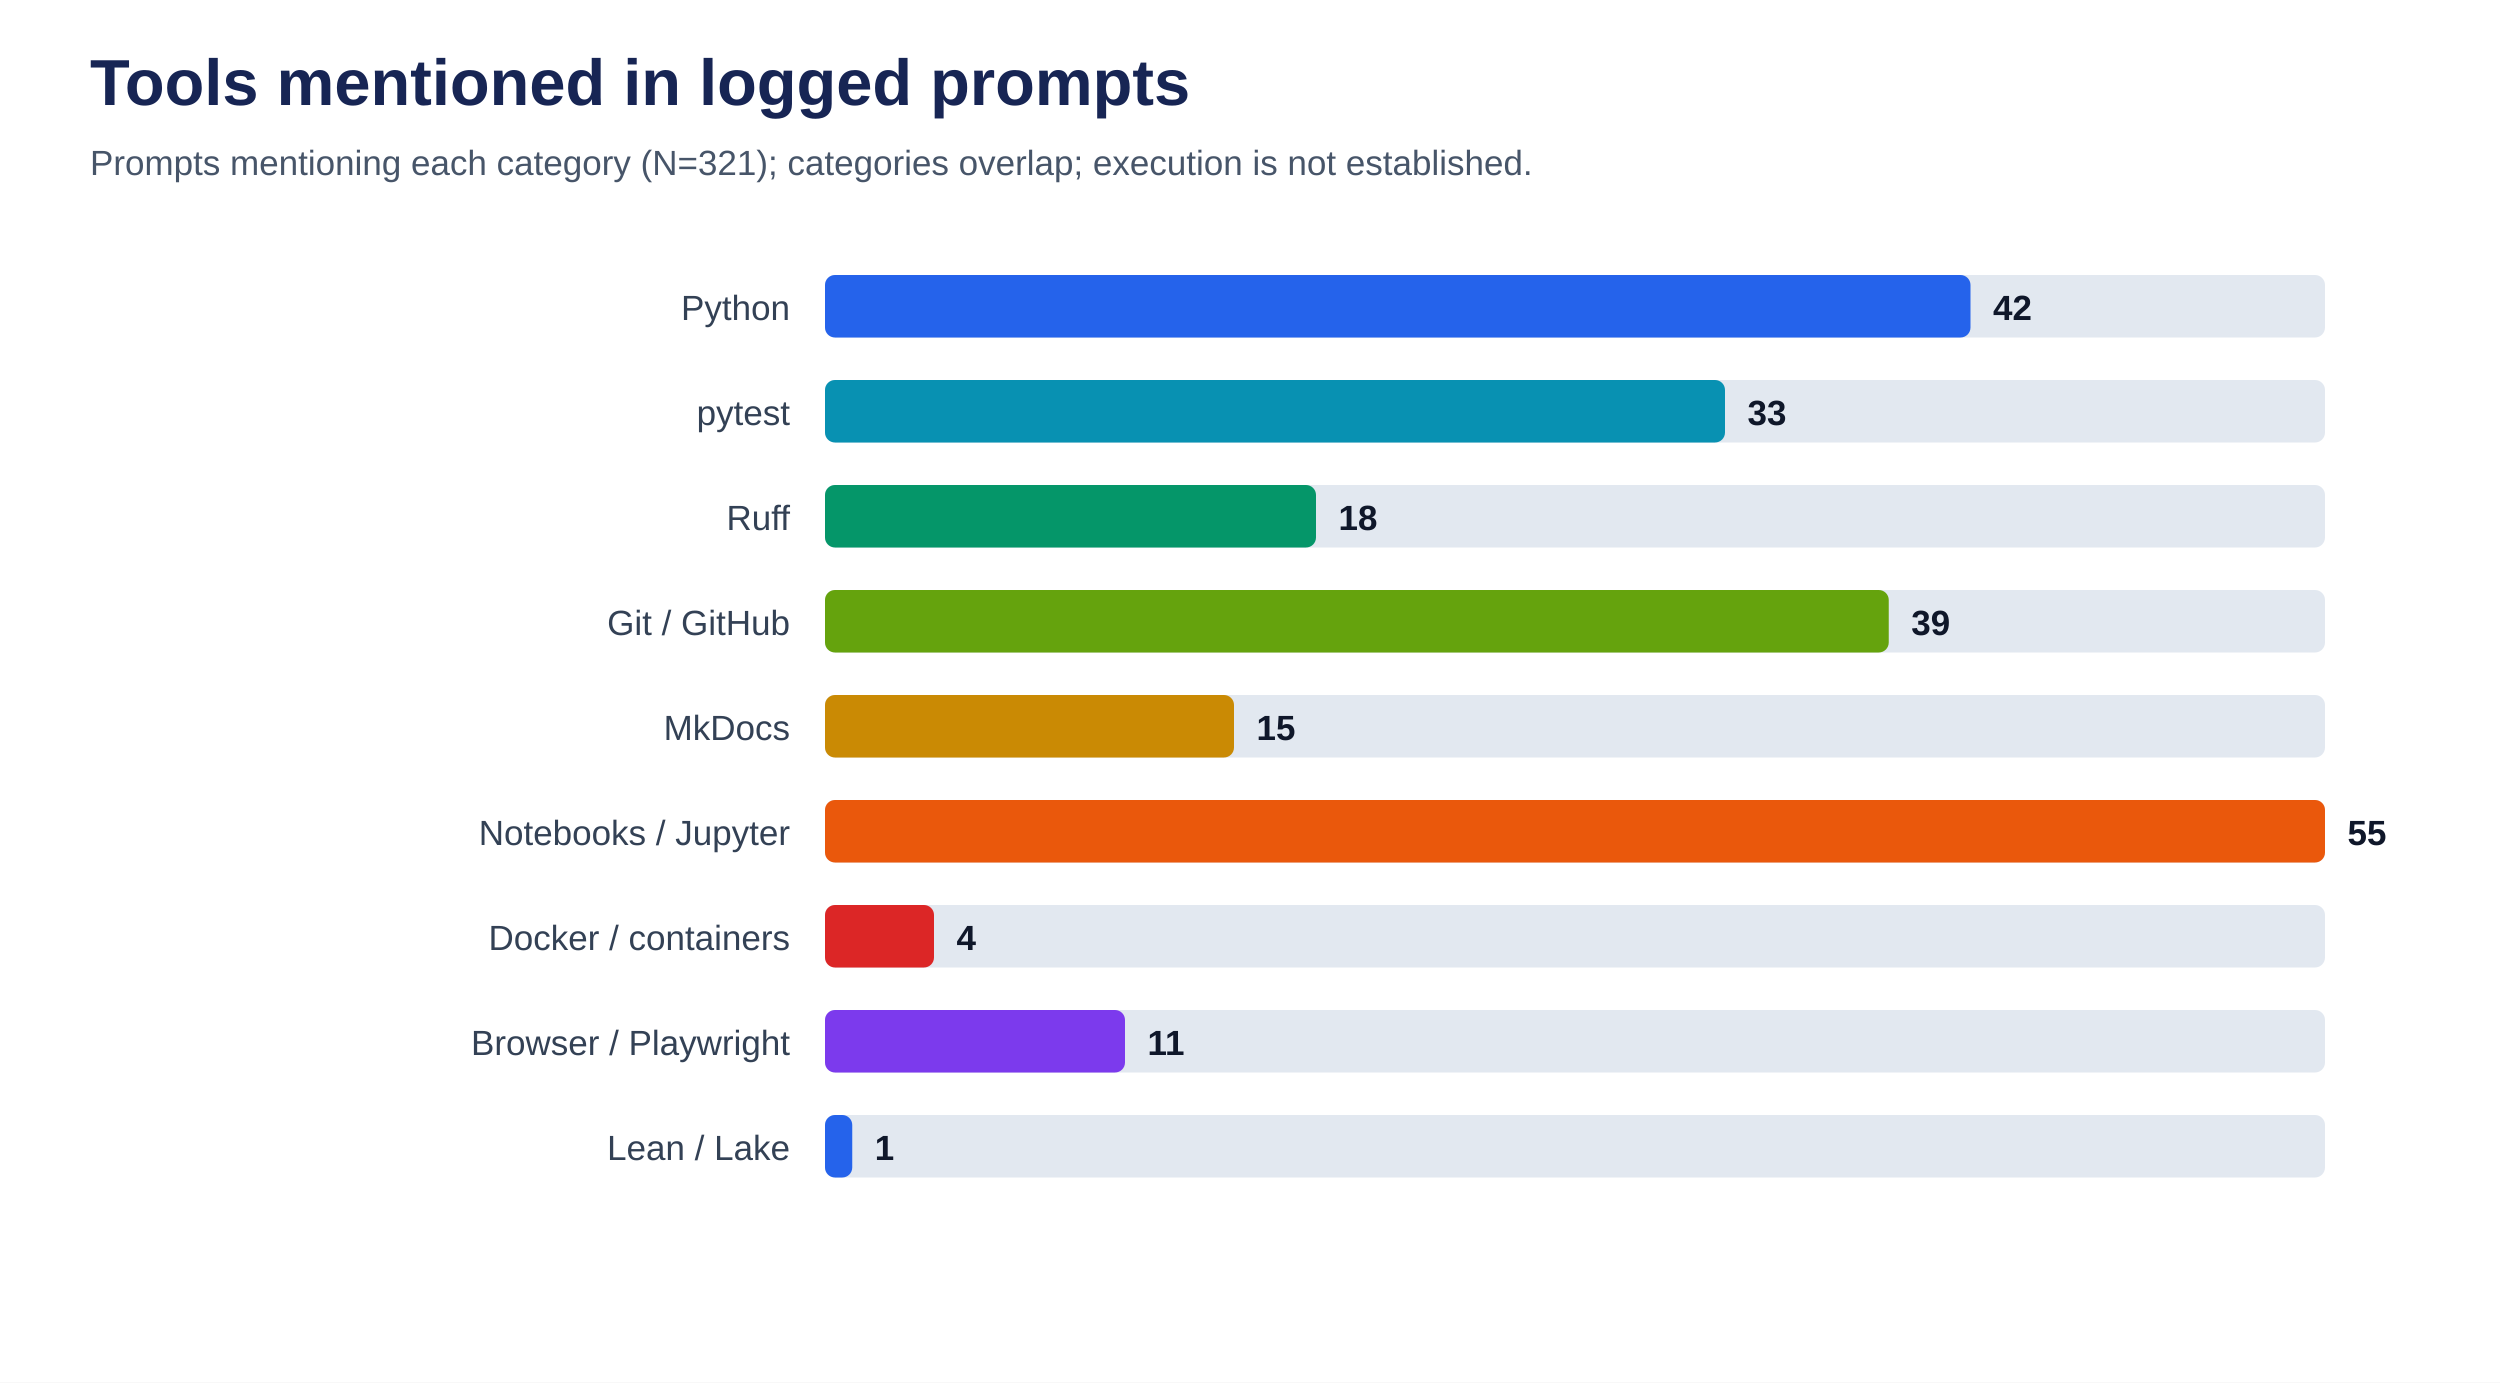
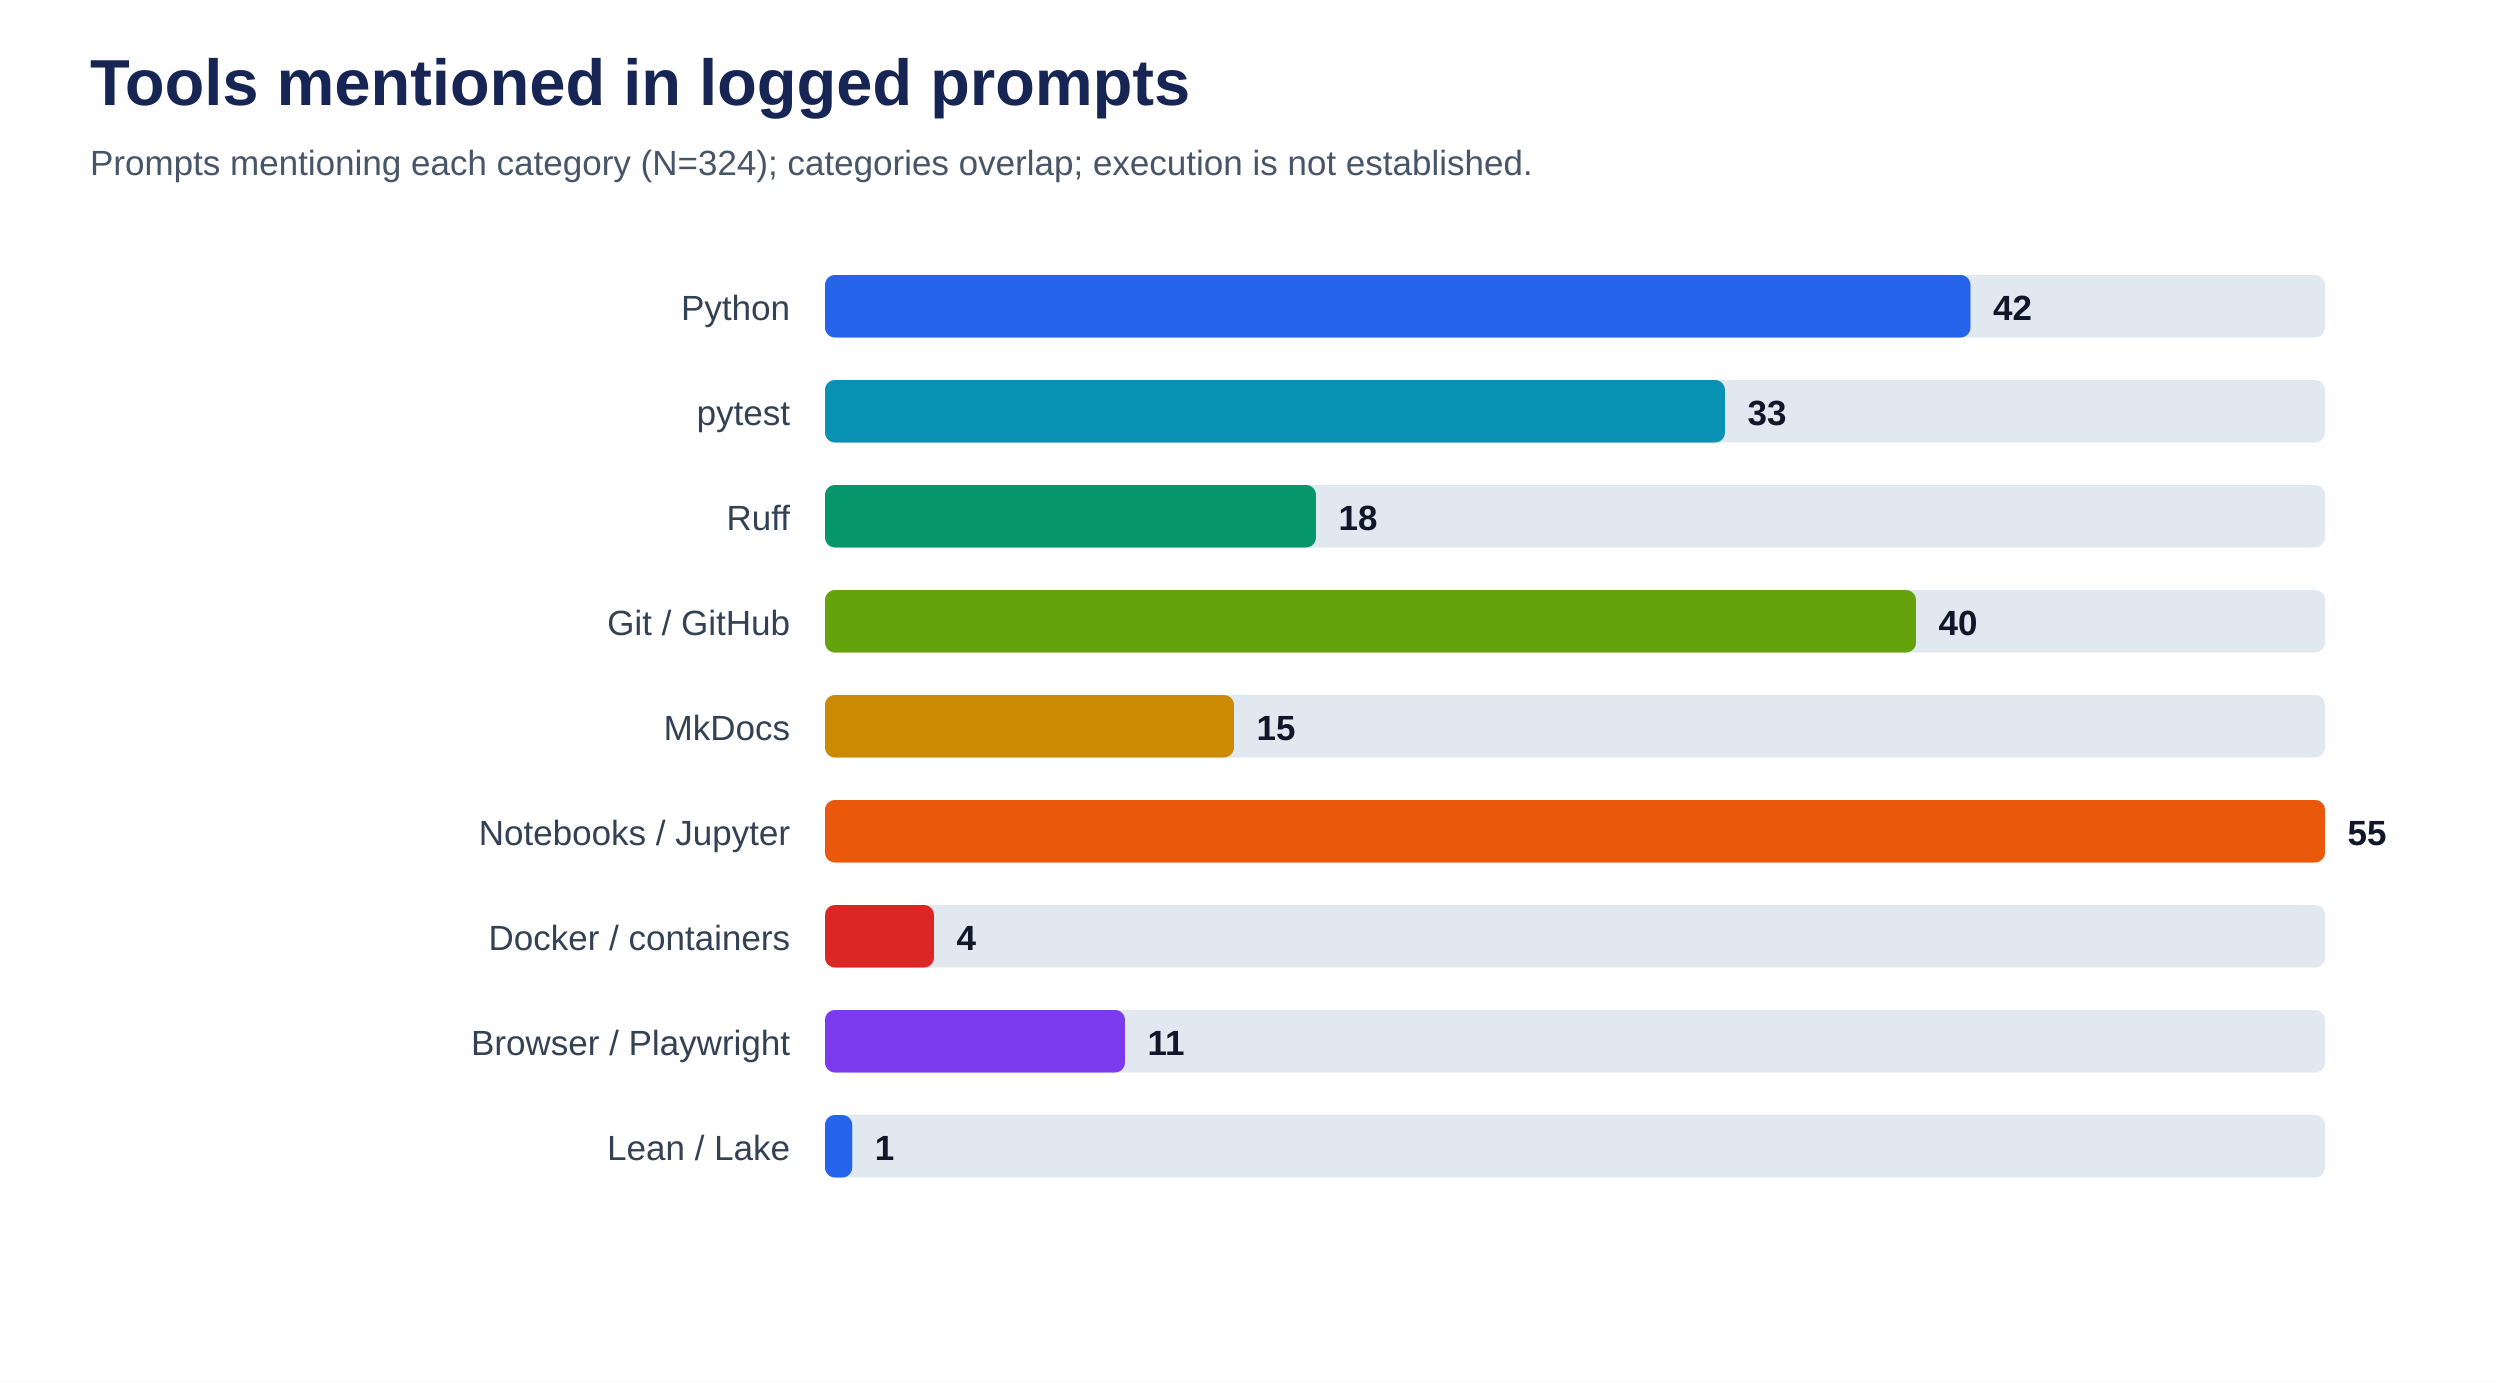
<svg xmlns="http://www.w3.org/2000/svg" viewBox="0 0 1000 553" role="img" aria-labelledby="title desc">
  <rect width="100%" height="100%" fill="#ffffff" />
  <text x="36" y="42" font-family="Arial, sans-serif" font-size="26" font-weight="700" fill="#172554">Tools mentioned in logged prompts</text>
-   <text x="36" y="70" font-family="Arial, sans-serif" font-size="14" fill="#475569">Prompts mentioning each category (N=321); categories overlap; execution is not established.</text>
+   <text x="36" y="70" font-family="Arial, sans-serif" font-size="14" fill="#475569">Prompts mentioning each category (N=324); categories overlap; execution is not established.</text>
  <text x="316" y="128" text-anchor="end" font-family="Arial, sans-serif" font-size="14" fill="#334155">Python</text>
  <rect x="330" y="110" width="600" height="25" rx="4" fill="#e2e8f0" />
  <rect x="330" y="110" width="458.2" height="25" rx="4" fill="#2563eb" />
  <text x="797.2" y="128" font-family="Arial, sans-serif" font-size="14" font-weight="700" fill="#0f172a">42</text>
  <text x="316" y="170" text-anchor="end" font-family="Arial, sans-serif" font-size="14" fill="#334155">pytest</text>
  <rect x="330" y="152" width="600" height="25" rx="4" fill="#e2e8f0" />
  <rect x="330" y="152" width="360.0" height="25" rx="4" fill="#0891b2" />
  <text x="699.0" y="170" font-family="Arial, sans-serif" font-size="14" font-weight="700" fill="#0f172a">33</text>
  <text x="316" y="212" text-anchor="end" font-family="Arial, sans-serif" font-size="14" fill="#334155">Ruff</text>
  <rect x="330" y="194" width="600" height="25" rx="4" fill="#e2e8f0" />
  <rect x="330" y="194" width="196.4" height="25" rx="4" fill="#059669" />
  <text x="535.4" y="212" font-family="Arial, sans-serif" font-size="14" font-weight="700" fill="#0f172a">18</text>
  <text x="316" y="254" text-anchor="end" font-family="Arial, sans-serif" font-size="14" fill="#334155">Git / GitHub</text>
  <rect x="330" y="236" width="600" height="25" rx="4" fill="#e2e8f0" />
-   <rect x="330" y="236" width="425.5" height="25" rx="4" fill="#65a30d" />
-   <text x="764.5" y="254" font-family="Arial, sans-serif" font-size="14" font-weight="700" fill="#0f172a">39</text>
+   <rect x="330" y="236" width="436.4" height="25" rx="4" fill="#65a30d" />
+   <text x="775.4" y="254" font-family="Arial, sans-serif" font-size="14" font-weight="700" fill="#0f172a">40</text>
  <text x="316" y="296" text-anchor="end" font-family="Arial, sans-serif" font-size="14" fill="#334155">MkDocs</text>
  <rect x="330" y="278" width="600" height="25" rx="4" fill="#e2e8f0" />
  <rect x="330" y="278" width="163.6" height="25" rx="4" fill="#ca8a04" />
  <text x="502.6" y="296" font-family="Arial, sans-serif" font-size="14" font-weight="700" fill="#0f172a">15</text>
  <text x="316" y="338" text-anchor="end" font-family="Arial, sans-serif" font-size="14" fill="#334155">Notebooks / Jupyter</text>
  <rect x="330" y="320" width="600" height="25" rx="4" fill="#e2e8f0" />
  <rect x="330" y="320" width="600.0" height="25" rx="4" fill="#ea580c" />
  <text x="939.0" y="338" font-family="Arial, sans-serif" font-size="14" font-weight="700" fill="#0f172a">55</text>
  <text x="316" y="380" text-anchor="end" font-family="Arial, sans-serif" font-size="14" fill="#334155">Docker / containers</text>
  <rect x="330" y="362" width="600" height="25" rx="4" fill="#e2e8f0" />
  <rect x="330" y="362" width="43.6" height="25" rx="4" fill="#dc2626" />
  <text x="382.6" y="380" font-family="Arial, sans-serif" font-size="14" font-weight="700" fill="#0f172a">4</text>
  <text x="316" y="422" text-anchor="end" font-family="Arial, sans-serif" font-size="14" fill="#334155">Browser / Playwright</text>
  <rect x="330" y="404" width="600" height="25" rx="4" fill="#e2e8f0" />
  <rect x="330" y="404" width="120.0" height="25" rx="4" fill="#7c3aed" />
  <text x="459.0" y="422" font-family="Arial, sans-serif" font-size="14" font-weight="700" fill="#0f172a">11</text>
  <text x="316" y="464" text-anchor="end" font-family="Arial, sans-serif" font-size="14" fill="#334155">Lean / Lake</text>
  <rect x="330" y="446" width="600" height="25" rx="4" fill="#e2e8f0" />
  <rect x="330" y="446" width="10.9" height="25" rx="4" fill="#2563eb" />
  <text x="349.9" y="464" font-family="Arial, sans-serif" font-size="14" font-weight="700" fill="#0f172a">1</text>
</svg>
